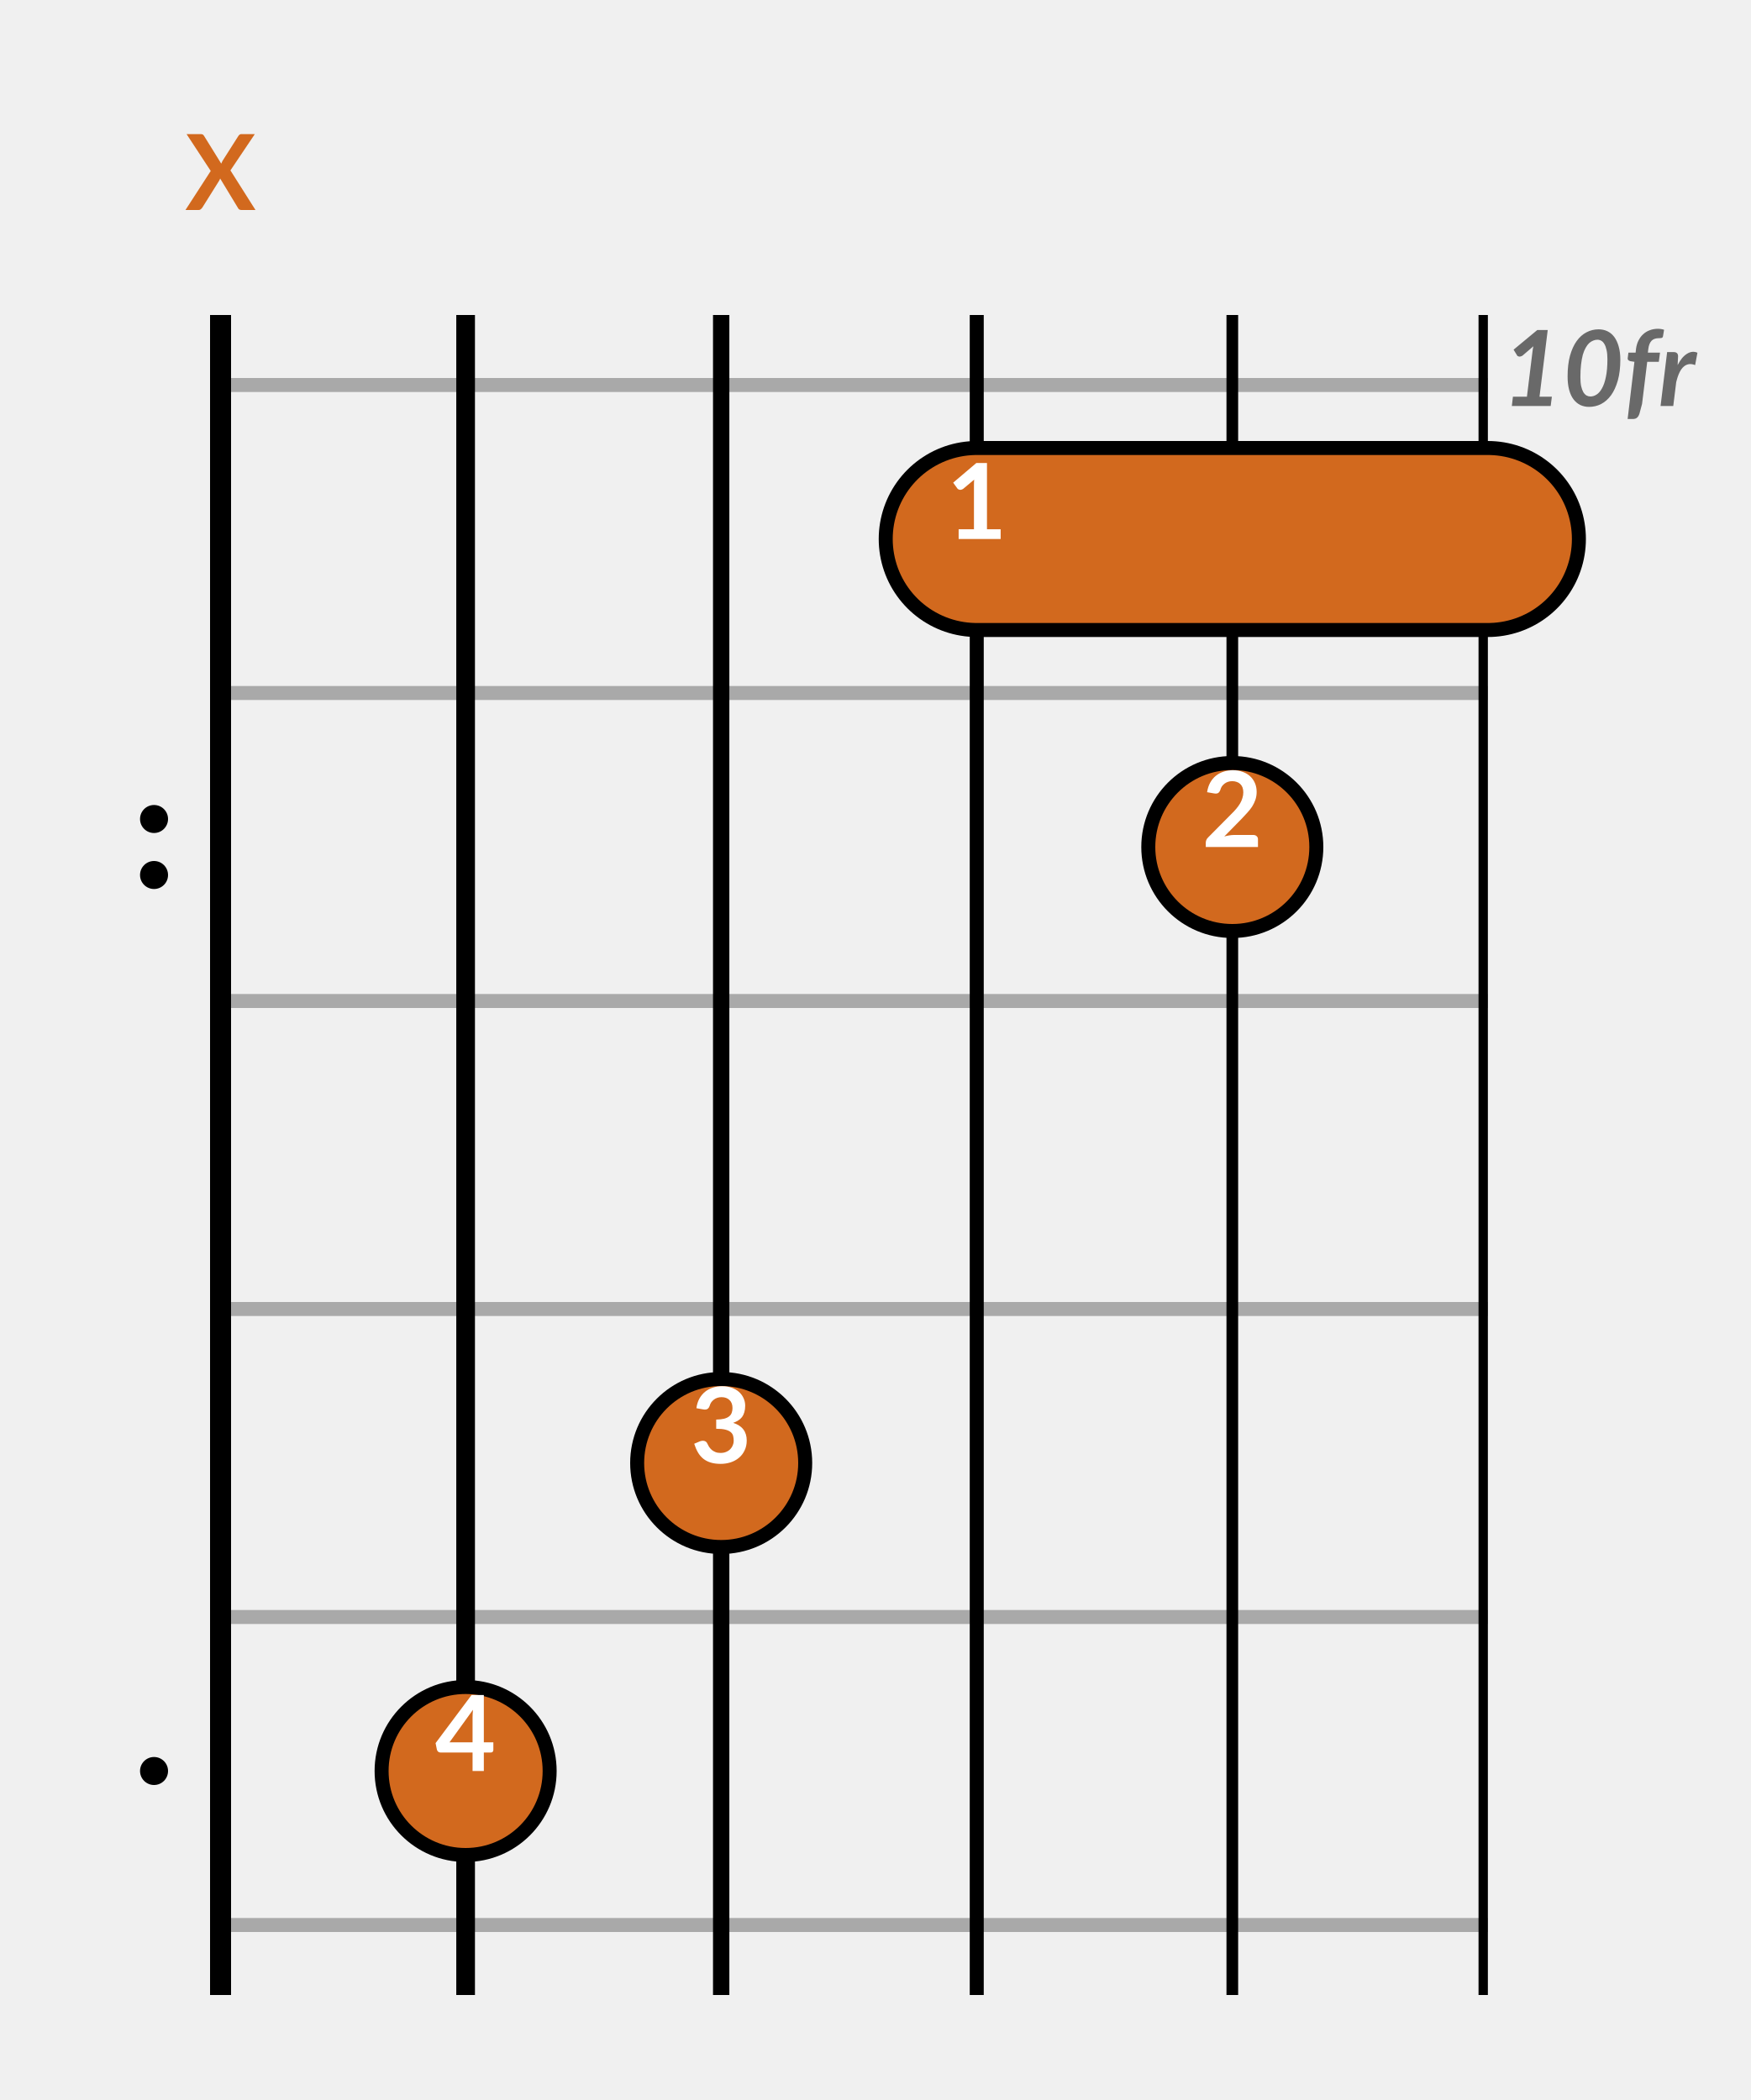
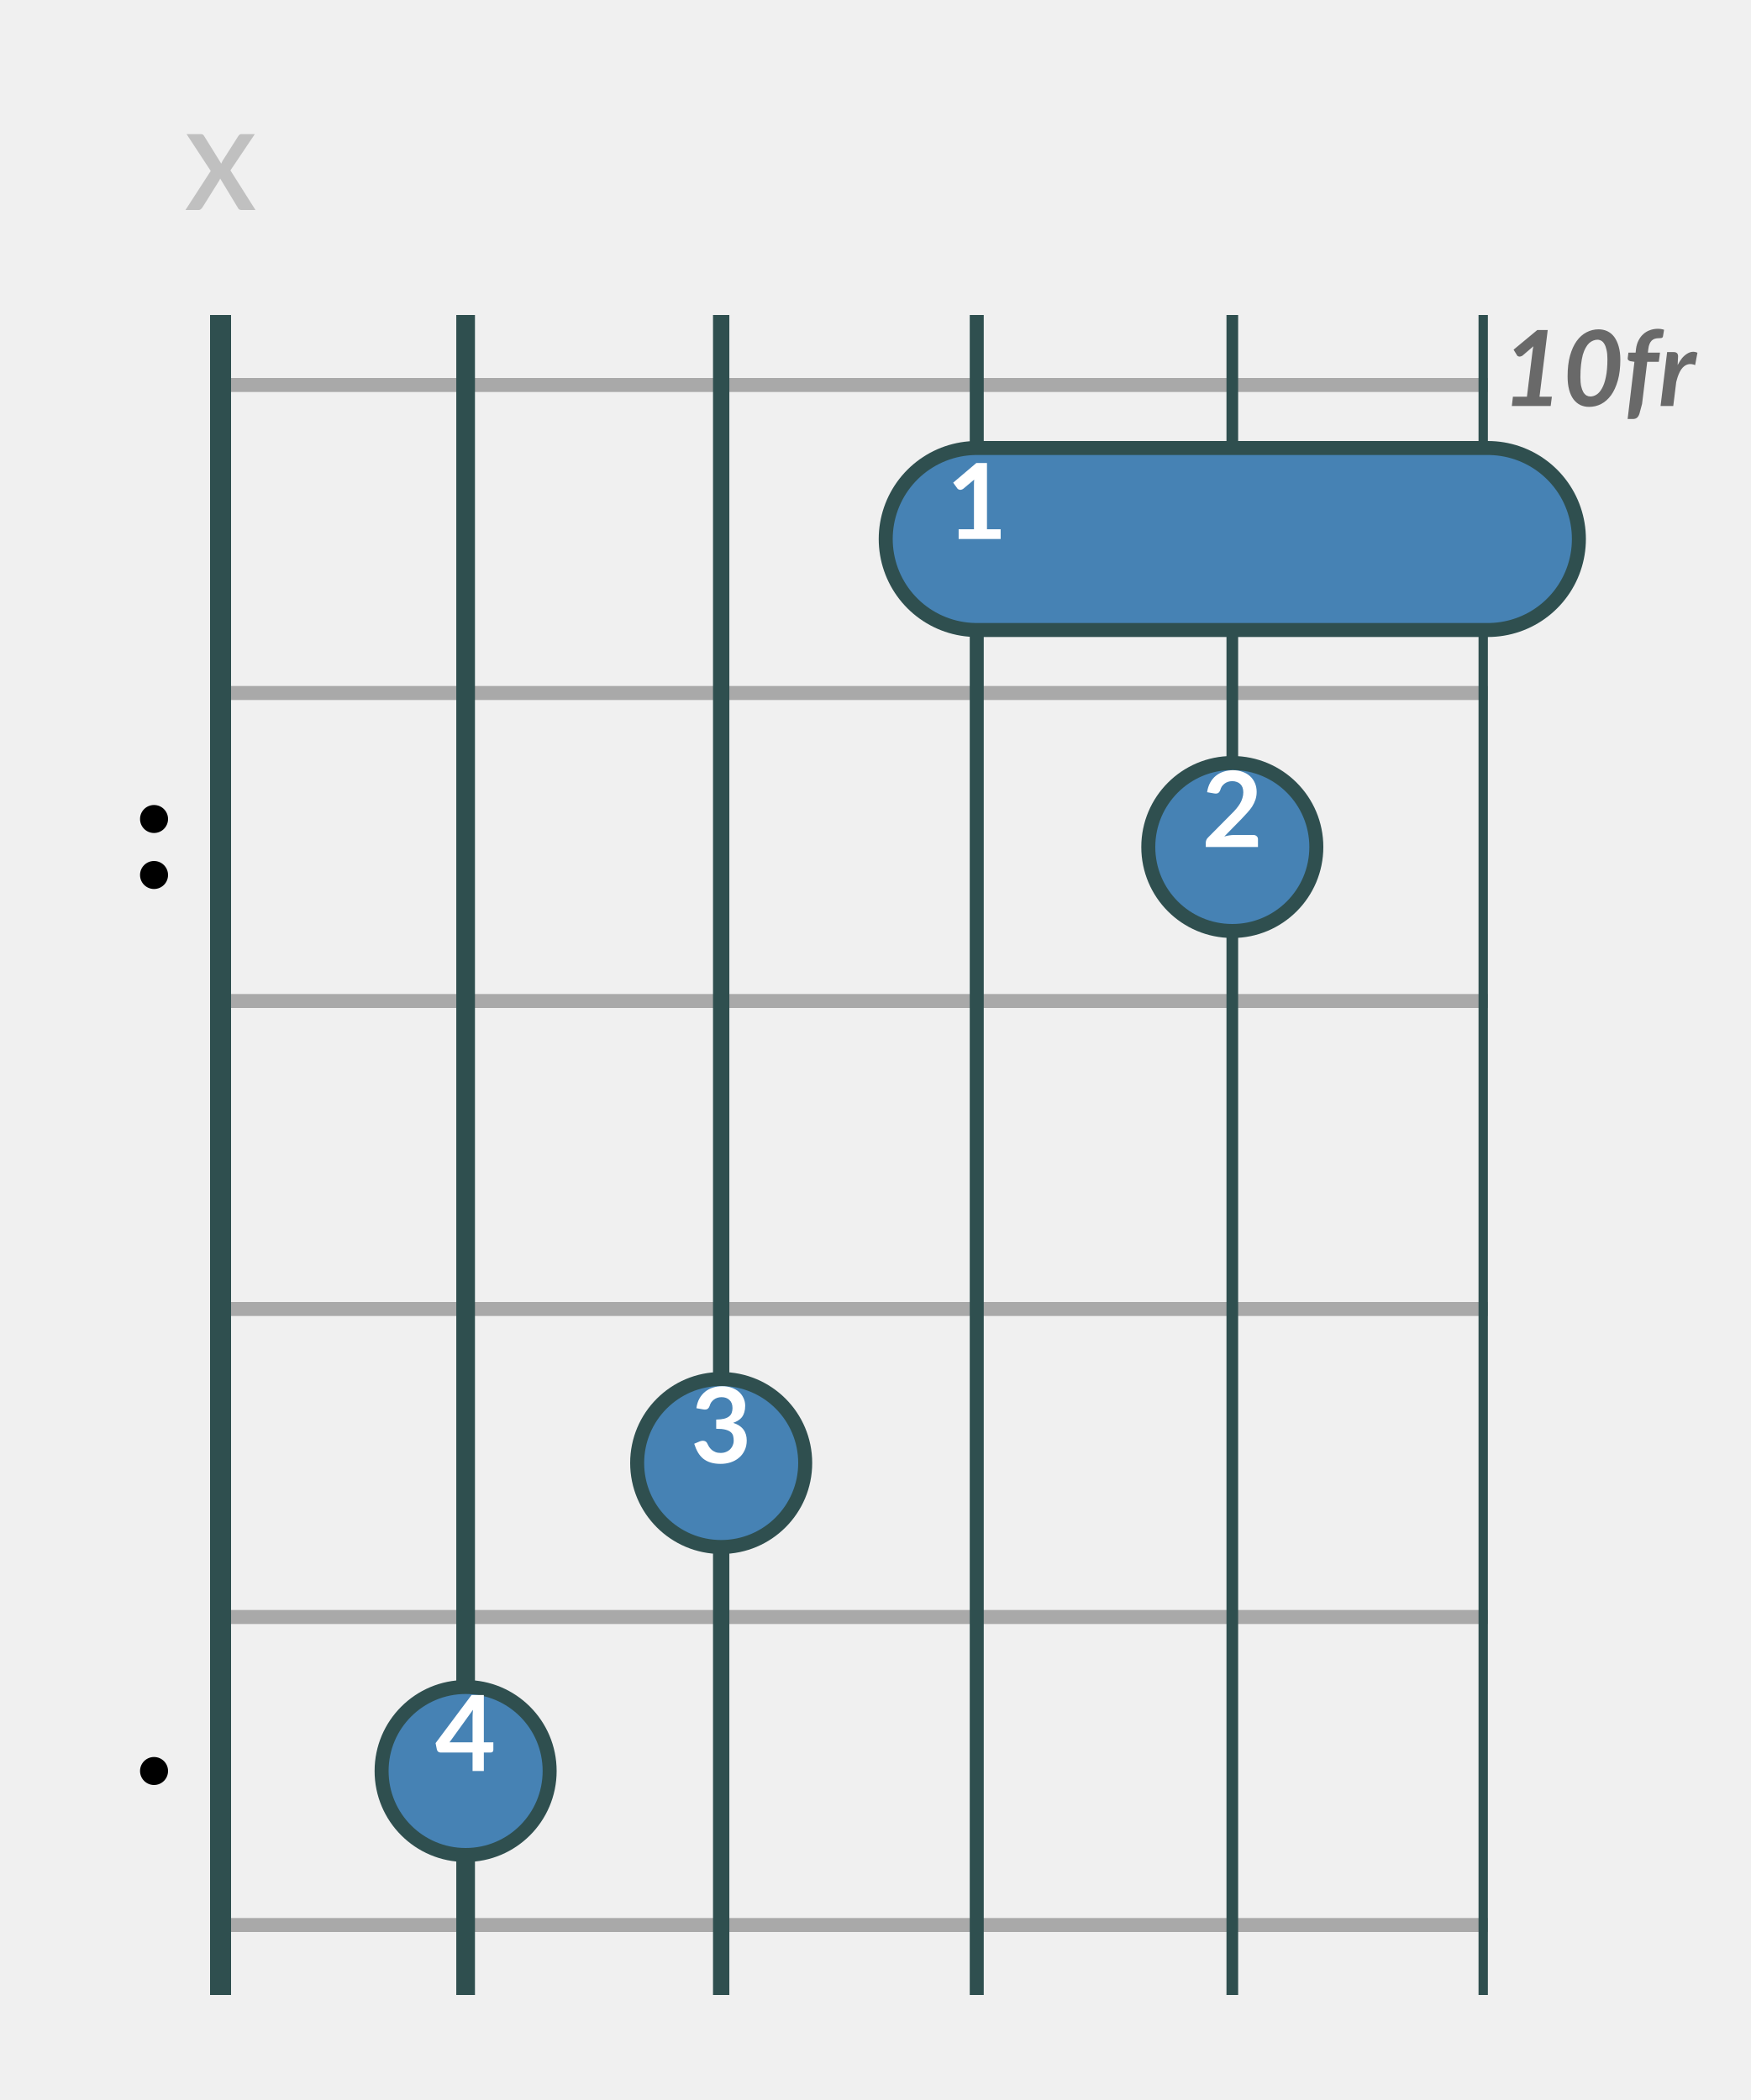
<svg xmlns="http://www.w3.org/2000/svg" baseProfile="full" height="300" version="1.1" width="250">
  <defs />
  <line stroke="darkgray" stroke-width="2" x1="30" x2="212.5" y1="55.0" y2="55.0" />
  <line stroke="darkgray" stroke-width="2" x1="30" x2="212.5" y1="99.0" y2="99.0" />
  <line stroke="darkgray" stroke-width="2" x1="30" x2="212.5" y1="143.0" y2="143.0" />
  <line stroke="darkgray" stroke-width="2" x1="30" x2="212.5" y1="187.0" y2="187.0" />
  <line stroke="darkgray" stroke-width="2" x1="30" x2="212.5" y1="231.0" y2="231.0" />
  <line stroke="darkgray" stroke-width="2" x1="30" x2="212.5" y1="275.0" y2="275.0" />
  <circle cx="22" cy="117.0" fill="black" r="2" />
  <circle cx="22" cy="125.0" fill="black" r="2" />
  <circle cx="22" cy="253.0" fill="black" r="2" />
  <text fill="dimgray" font-family="Lato" font-size="15" font-style="italic" font-weight="bold" text-anchor="start" x="214.5" y="58.0">10fr</text>
-   <line stroke="black" stroke-width="3.0" x1="31.5" x2="31.5" y1="45.0" y2="285.0" />
-   <text alignment-baseline="middle" fill="chocolate" font-family="Lato" font-size="15" font-weight="bold" text-anchor="middle" x="31.5" y="30.0">X</text>
-   <line stroke="black" stroke-width="2.667" x1="66.5" x2="66.5" y1="45.0" y2="285.0" />
-   <line stroke="black" stroke-width="2.333" x1="103.0" x2="103.0" y1="45.0" y2="285.0" />
-   <line stroke="black" stroke-width="2.0" x1="139.5" x2="139.5" y1="45.0" y2="285.0" />
-   <line stroke="black" stroke-width="1.667" x1="176.0" x2="176.0" y1="45.0" y2="285.0" />
-   <line stroke="black" stroke-width="1.333" x1="211.833" x2="211.833" y1="45.0" y2="285.0" />
-   <line stroke="black" stroke-linecap="round" stroke-width="28" x1="139.5" x2="212.5" y1="77.0" y2="77.0" />
-   <line stroke="chocolate" stroke-linecap="round" stroke-width="24" x1="139.5" x2="212.5" y1="77.0" y2="77.0" />
+   <line stroke="darkslategray" stroke-width="3.0" x1="31.5" x2="31.5" y1="45.0" y2="285.0" />
+   <text alignment-baseline="middle" fill="silver" font-family="Lato" font-size="15" font-weight="bold" text-anchor="middle" x="31.5" y="30.0">X</text>
+   <line stroke="darkslategray" stroke-width="2.667" x1="66.5" x2="66.5" y1="45.0" y2="285.0" />
+   <line stroke="darkslategray" stroke-width="2.333" x1="103.0" x2="103.0" y1="45.0" y2="285.0" />
+   <line stroke="darkslategray" stroke-width="2.0" x1="139.5" x2="139.5" y1="45.0" y2="285.0" />
+   <line stroke="darkslategray" stroke-width="1.667" x1="176.0" x2="176.0" y1="45.0" y2="285.0" />
+   <line stroke="darkslategray" stroke-width="1.333" x1="211.833" x2="211.833" y1="45.0" y2="285.0" />
+   <line stroke="darkslategray" stroke-linecap="round" stroke-width="28" x1="139.5" x2="212.5" y1="77.0" y2="77.0" />
+   <line stroke="steelblue" stroke-linecap="round" stroke-width="24" x1="139.5" x2="212.5" y1="77.0" y2="77.0" />
  <text alignment-baseline="central" fill="white" font-family="Lato" font-size="15" font-weight="bold" text-anchor="middle" x="139.5" y="77.0">1</text>
-   <circle cx="66.5" cy="253.0" fill="chocolate" r="12" stroke="black" stroke-width="2" />
+   <circle cx="66.5" cy="253.0" fill="steelblue" r="12" stroke="darkslategray" stroke-width="2" />
  <text alignment-baseline="central" fill="white" font-family="Lato" font-size="15" font-weight="bold" text-anchor="middle" x="66.5" y="253.0">4</text>
-   <circle cx="103.0" cy="209.0" fill="chocolate" r="12" stroke="black" stroke-width="2" />
+   <circle cx="103.0" cy="209.0" fill="steelblue" r="12" stroke="darkslategray" stroke-width="2" />
  <text alignment-baseline="central" fill="white" font-family="Lato" font-size="15" font-weight="bold" text-anchor="middle" x="103.0" y="209.0">3</text>
-   <circle cx="176.0" cy="121.0" fill="chocolate" r="12" stroke="black" stroke-width="2" />
+   <circle cx="176.0" cy="121.0" fill="steelblue" r="12" stroke="darkslategray" stroke-width="2" />
  <text alignment-baseline="central" fill="white" font-family="Lato" font-size="15" font-weight="bold" text-anchor="middle" x="176.0" y="121.0">2</text>
</svg>
